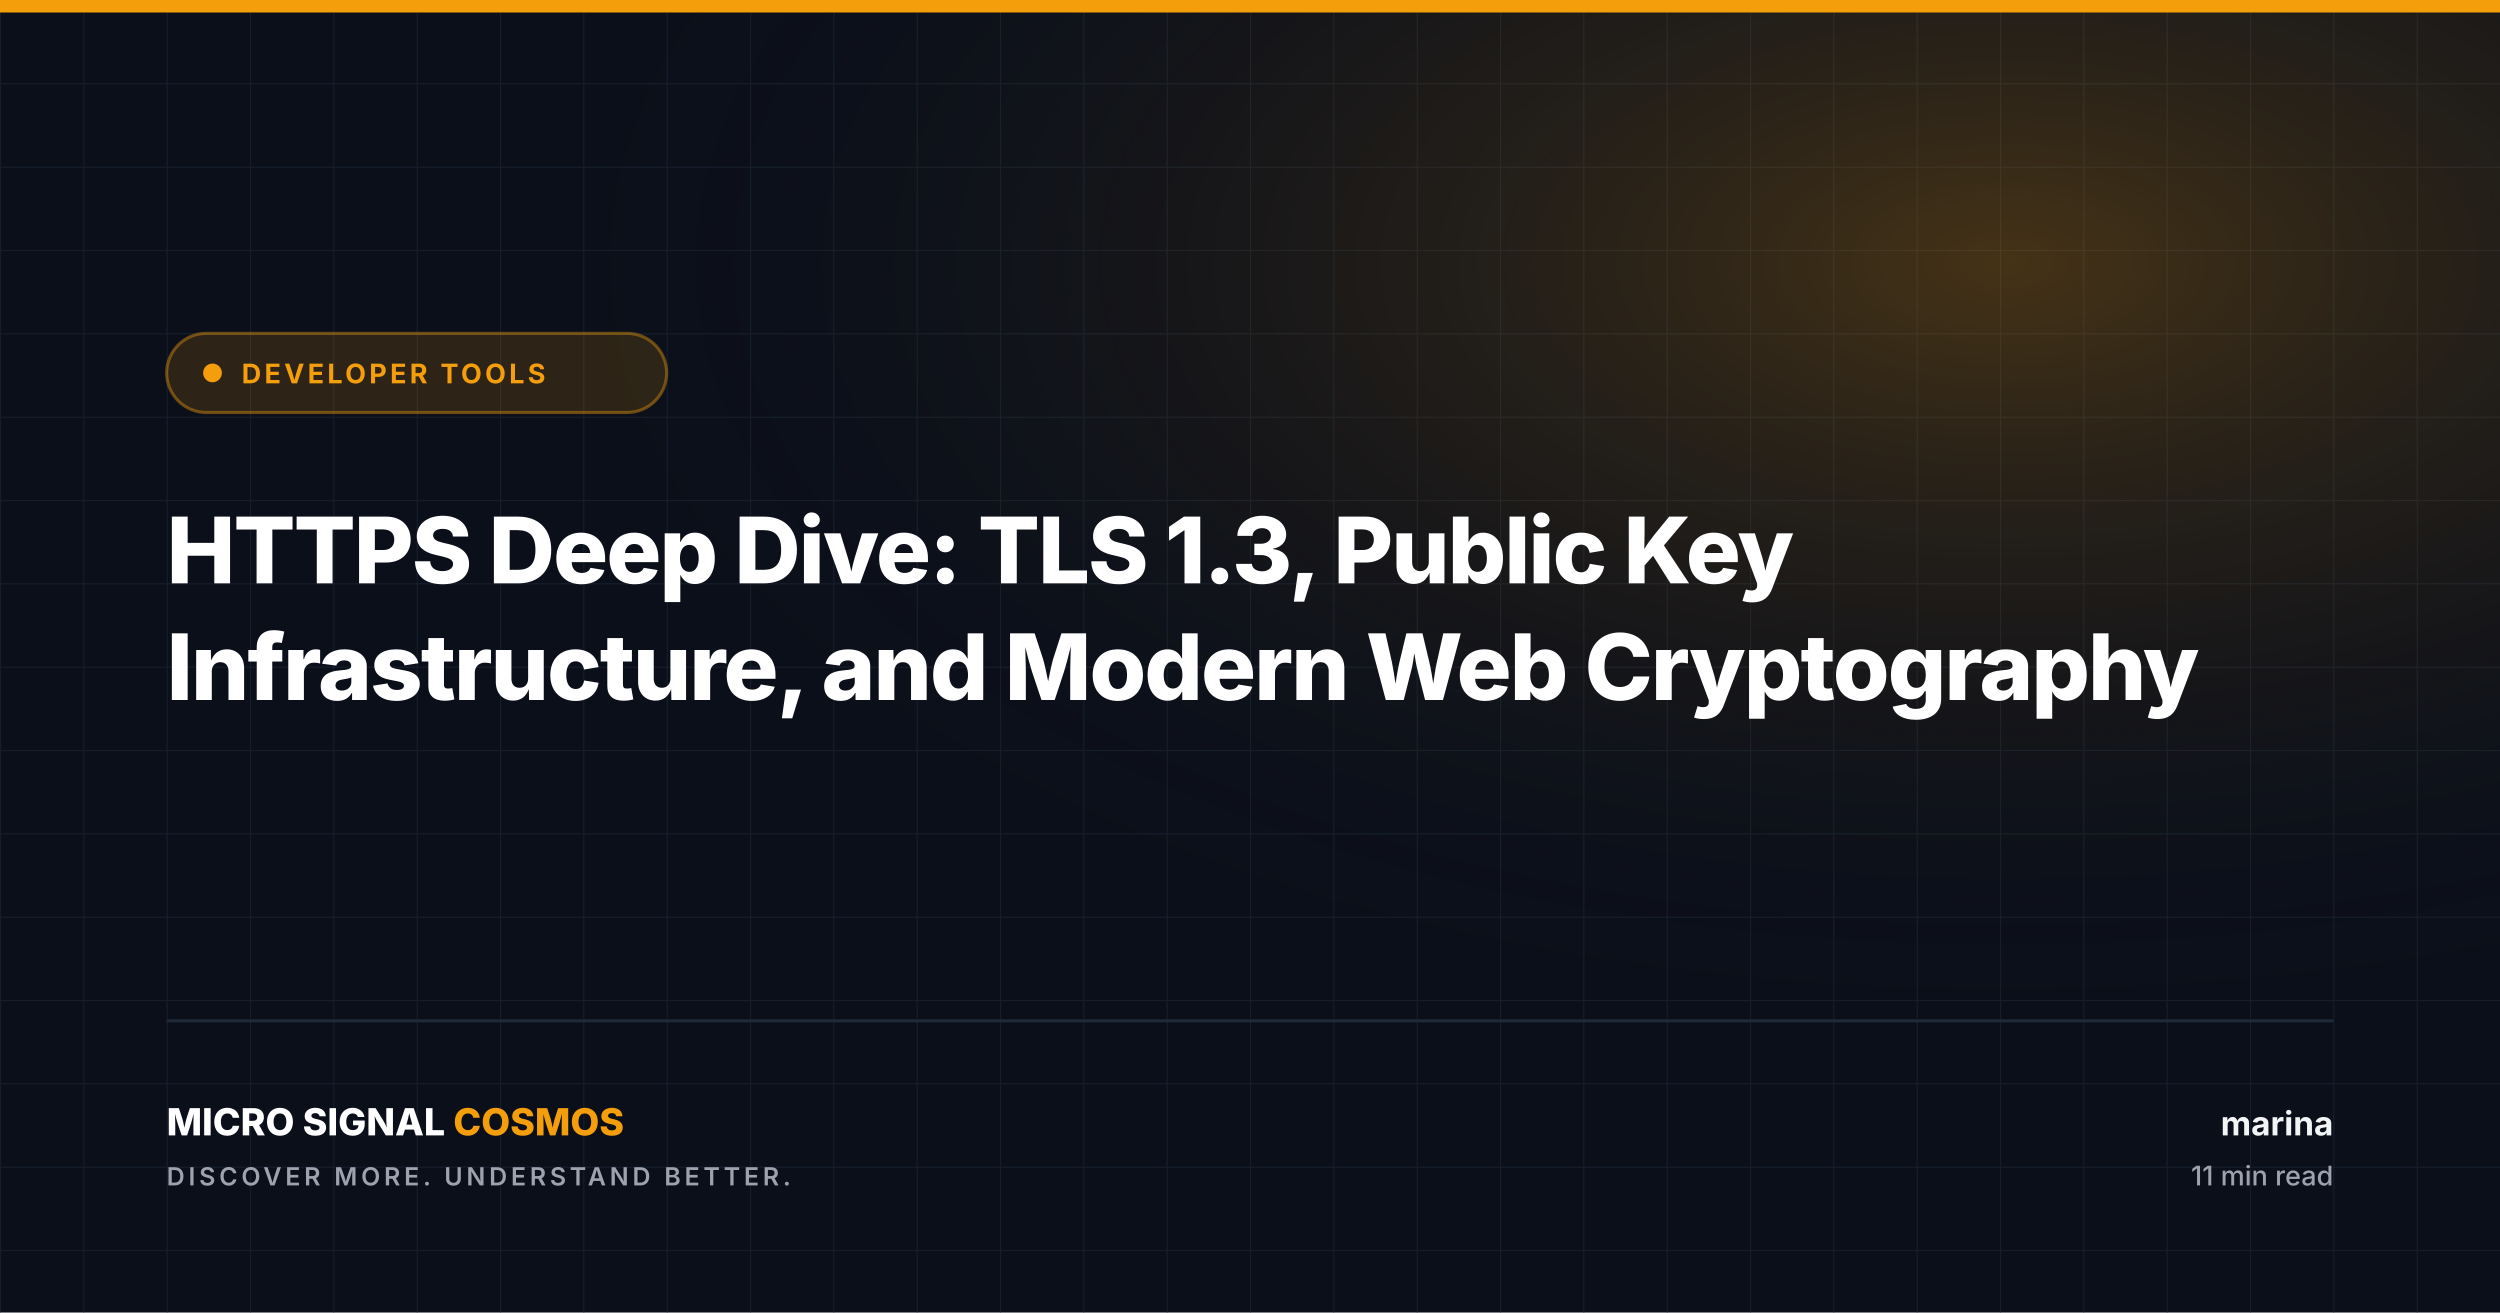
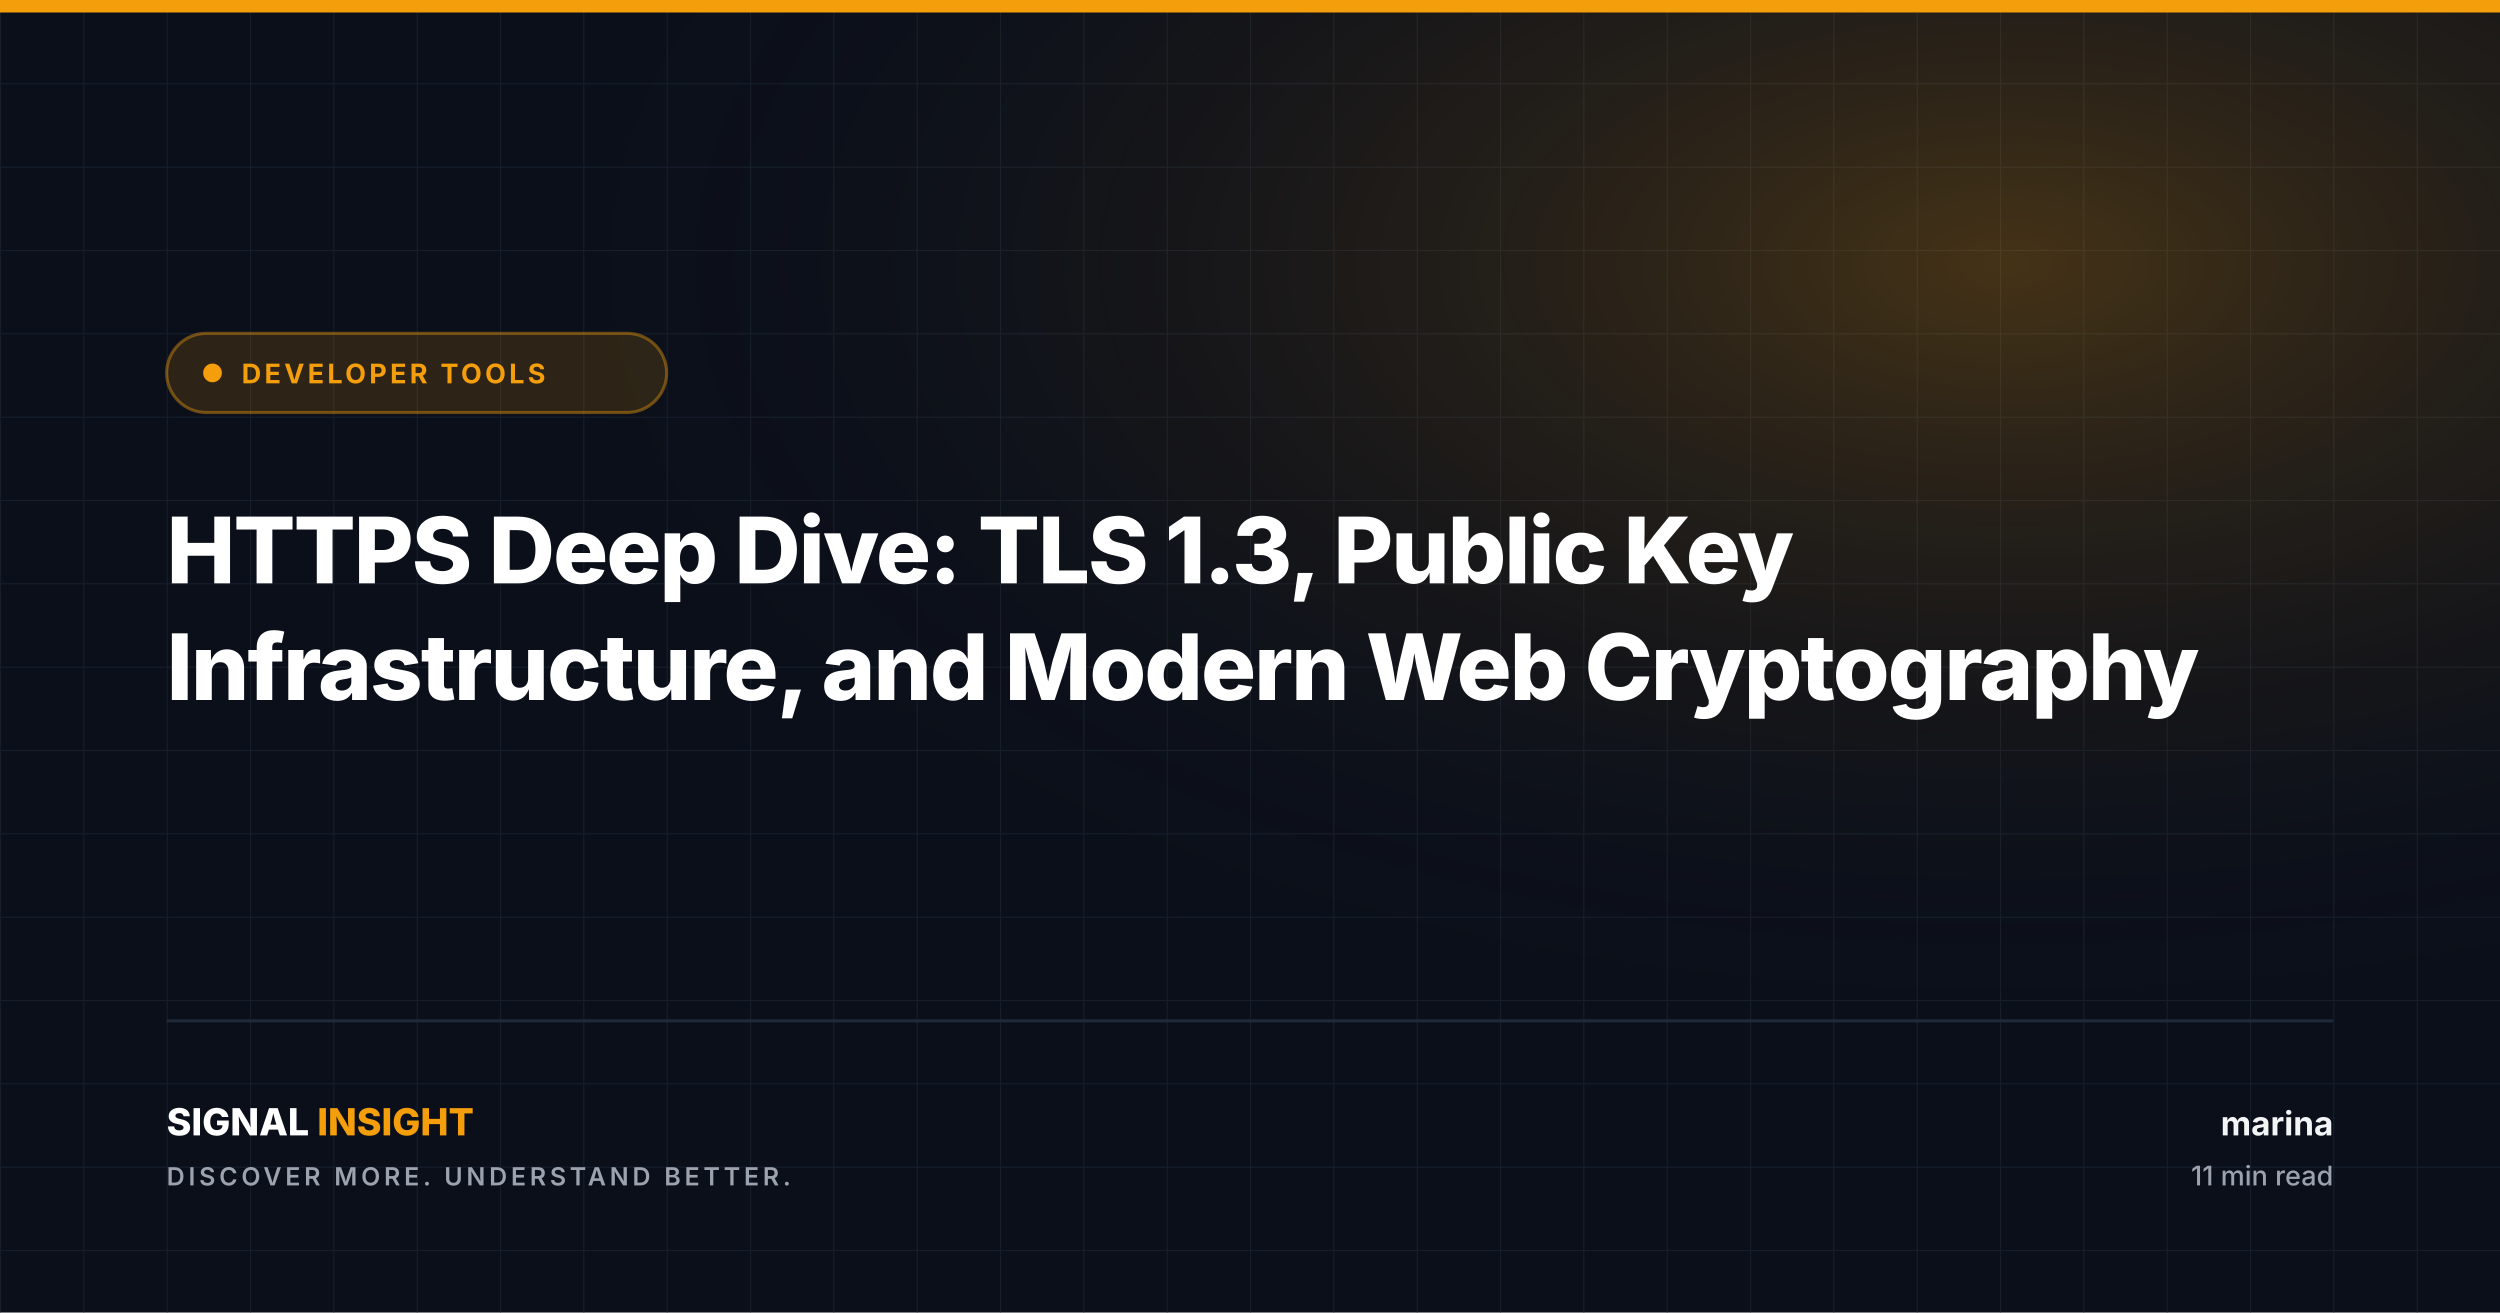
<svg xmlns="http://www.w3.org/2000/svg" viewBox="0 0 1200 630" width="1200" height="630">
  <defs>
    <radialGradient id="glow" cx="80%" cy="20%" r="60%">
      <stop offset="0%" stop-color="#f59e0b" stop-opacity="0.25" />
      <stop offset="100%" stop-color="#0a0f1a" stop-opacity="0" />
    </radialGradient>
    <pattern id="grid" width="40" height="40" patternUnits="userSpaceOnUse">
      <path d="M 40 0 L 0 0 0 40" fill="none" stroke="#1f2937" stroke-width="1" stroke-opacity="0.6" />
    </pattern>
  </defs>
  <rect width="1200" height="630" fill="#0a0f1a" />
  <rect width="1200" height="630" fill="url(#grid)" />
  <rect width="1200" height="630" fill="url(#glow)" />
  <rect x="0" y="0" width="1200" height="6" fill="#f59e0b" />
  <g transform="translate(80, 160)">
    <rect width="240" height="38" rx="19" fill="#f59e0b" fill-opacity="0.15" stroke="#f59e0b" stroke-opacity="0.4" stroke-width="1.5" />
    <circle cx="22" cy="19" r="4.5" fill="#f59e0b" />
    <text x="36" y="24" font-family="Inter, system-ui, sans-serif" font-size="13" font-weight="700" fill="#f59e0b" letter-spacing="0.12em">DEVELOPER TOOLS</text>
  </g>
  <g>
    <text x="80" y="280" font-family="Inter, system-ui, -apple-system, sans-serif" font-size="44" font-weight="800" fill="#FFFFFF" letter-spacing="-0.02em">HTTPS Deep Dive: TLS 1.3, Public Key</text>
    <text x="80" y="336" font-family="Inter, system-ui, -apple-system, sans-serif" font-size="44" font-weight="800" fill="#FFFFFF" letter-spacing="-0.02em">Infrastructure, and Modern Web Cryptography</text>
  </g>
  <line x1="80" y1="490" x2="1120" y2="490" stroke="#1f2937" stroke-width="1.5" />
  <g transform="translate(80, 545)">
-     <text x="0" y="0" font-family="Inter, system-ui, sans-serif" font-size="18" font-weight="800" fill="#FFFFFF">MICRO SIGNAL <tspan fill="#f59e0b">COSMOS</tspan>
+     <text x="0" y="0" font-family="Inter, system-ui, sans-serif" font-size="18" font-weight="800" fill="#FFFFFF">SIGNAL <tspan fill="#f59e0b">INSIGHT</tspan>
    </text>
    <text x="0" y="24" font-family="Inter, system-ui, sans-serif" font-size="12" font-weight="600" fill="#9ca3af" letter-spacing="0.15em">DISCOVER MORE. UNDERSTAND BETTER.</text>
    <text x="1040" y="0" text-anchor="end" font-family="Inter, system-ui, sans-serif" font-size="16" font-weight="700" fill="#f3f4f6">marina</text>
    <text x="1040" y="24" text-anchor="end" font-family="Inter, system-ui, sans-serif" font-size="13" font-weight="500" fill="#9ca3af">11 min read</text>
  </g>
</svg>
